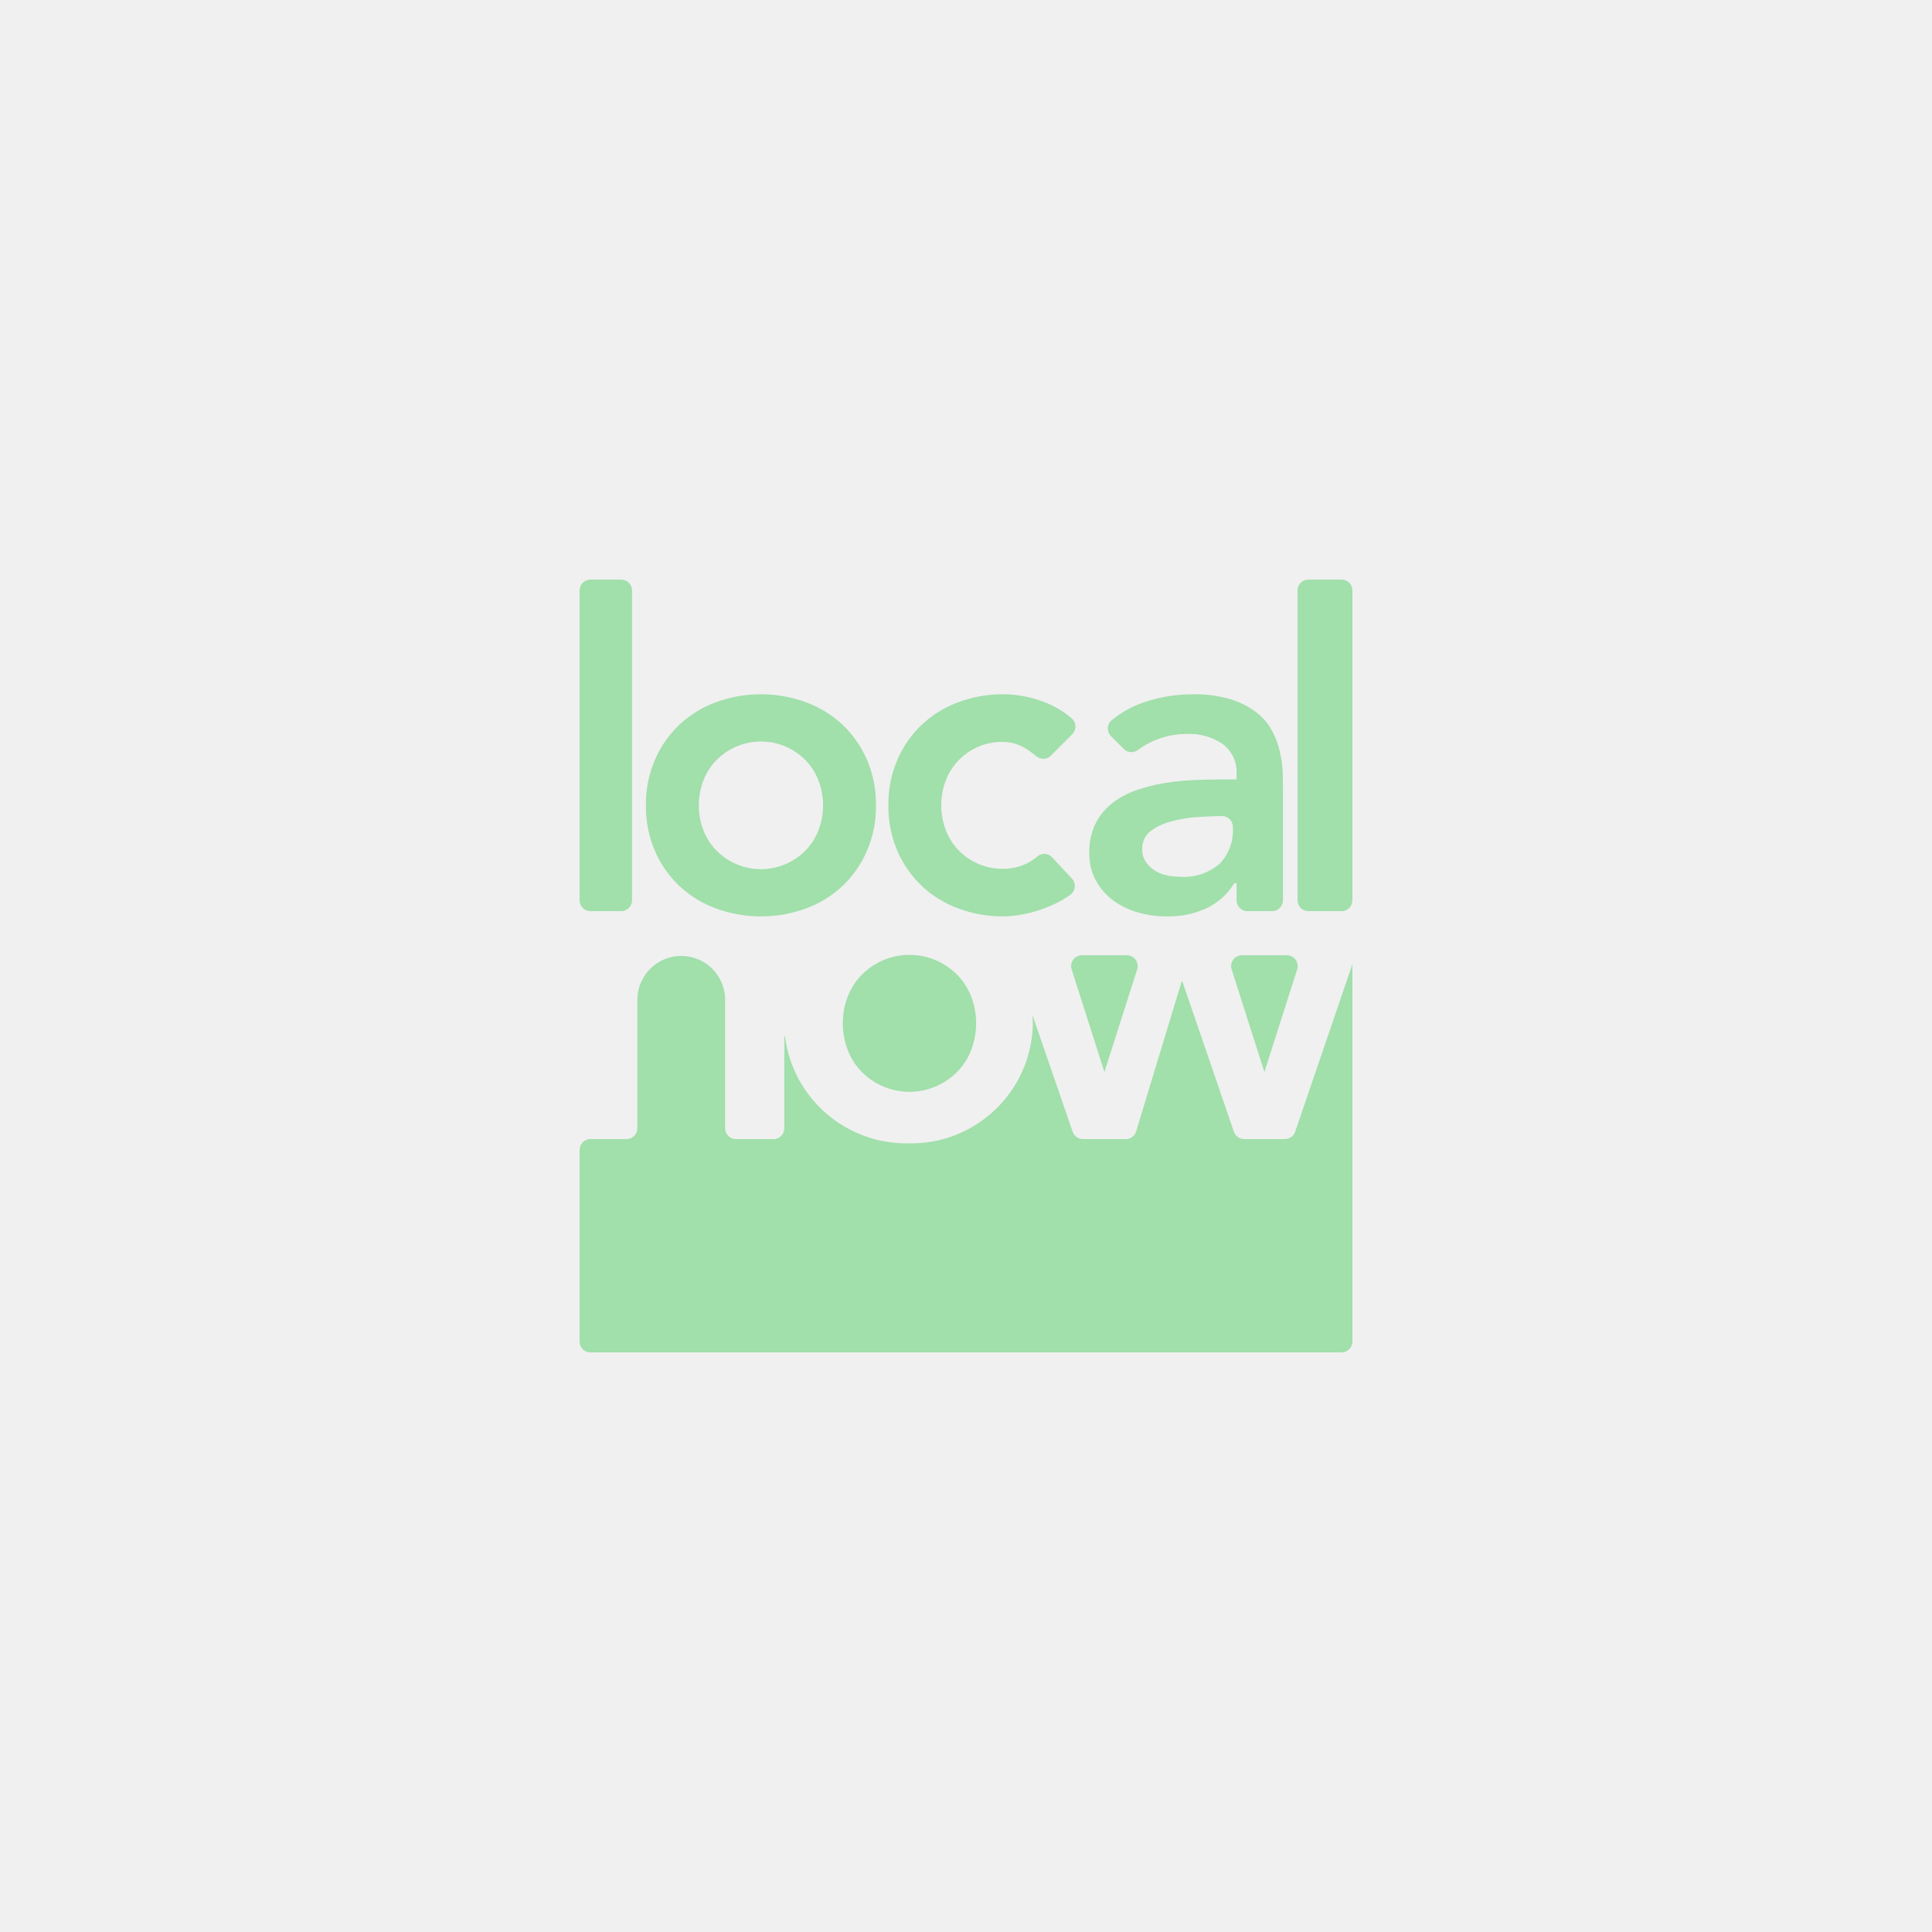
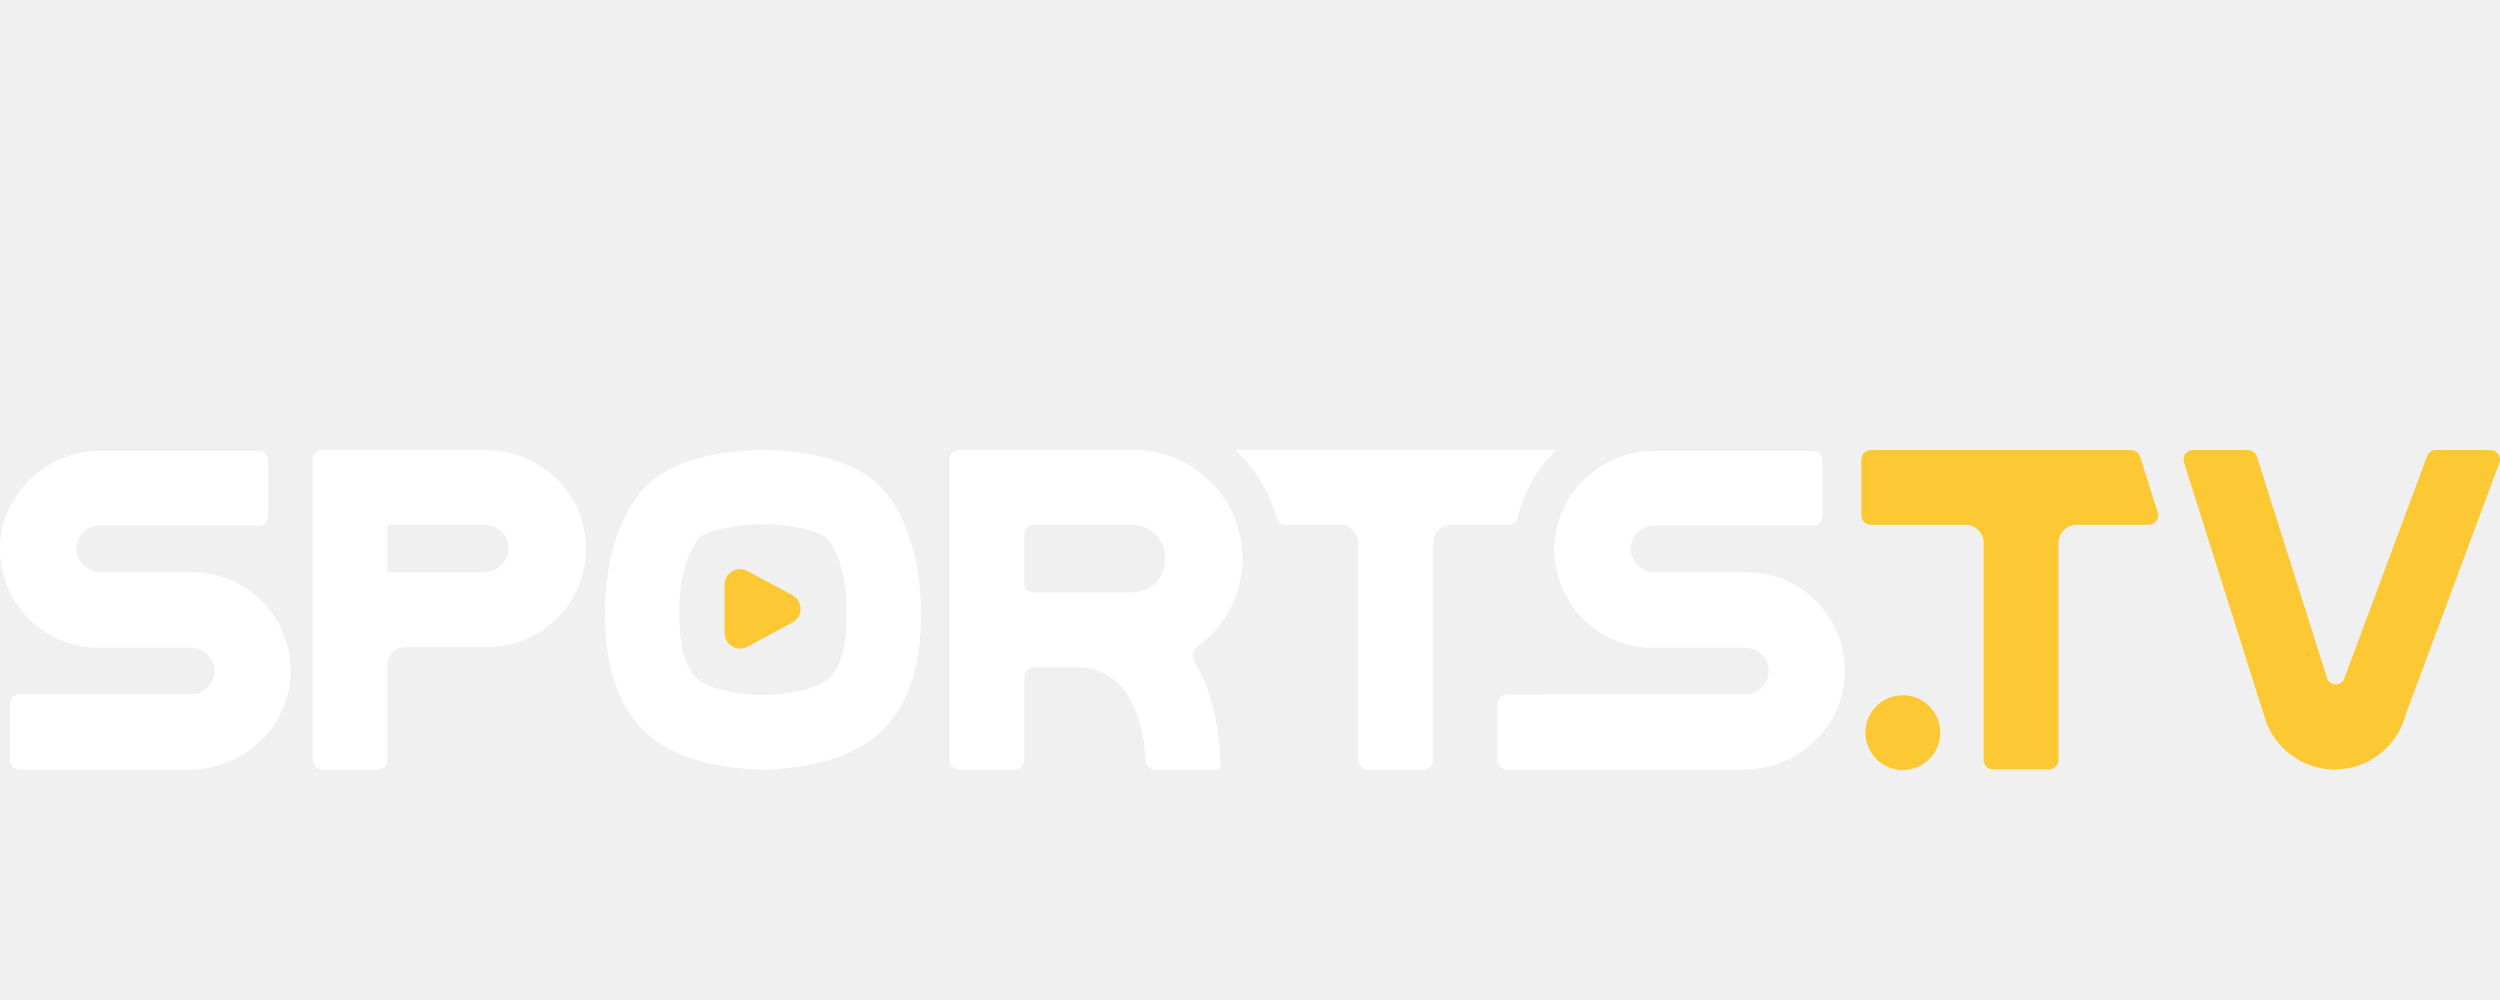
- <svg xmlns="http://www.w3.org/2000/svg" viewBox="0 0 200 200">
-   <rect width="200" height="200" fill="none" />
-   <path d="M0,33.2V1.12A1.12,1.12,0,0,1,1.12,0H4.306a1.12,1.12,0,0,1,1.12,1.12V33.2a1.12,1.12,0,0,1-1.12,1.12H1.12A1.12,1.12,0,0,1,0,33.2Zm7.8-5.11a11.575,11.575,0,0,1-.935-4.722A11.575,11.575,0,0,1,7.8,18.647a11.036,11.036,0,0,1,2.532-3.627,11.16,11.16,0,0,1,3.787-2.327,13.6,13.6,0,0,1,9.307,0,11.165,11.165,0,0,1,3.787,2.327,11.05,11.05,0,0,1,2.532,3.627,11.592,11.592,0,0,1,.935,4.722,11.592,11.592,0,0,1-.935,4.722,11.056,11.056,0,0,1-2.532,3.627,11.17,11.17,0,0,1-3.787,2.327,13.6,13.6,0,0,1-9.307,0,11.166,11.166,0,0,1-3.787-2.327A11.042,11.042,0,0,1,7.8,28.091Zm4.539-4.722a7.1,7.1,0,0,0,.434,2.464,6.155,6.155,0,0,0,1.277,2.1,6.472,6.472,0,0,0,9.444,0,6.194,6.194,0,0,0,1.277-2.1,7.22,7.22,0,0,0,0-4.927,6.21,6.21,0,0,0-1.277-2.1,6.471,6.471,0,0,0-9.444,0,6.171,6.171,0,0,0-1.277,2.1A7.11,7.11,0,0,0,12.344,23.369Zm23.085,8.349a11.16,11.16,0,0,0,3.787,2.327,13.145,13.145,0,0,0,4.653.821,11.28,11.28,0,0,0,1.734-.16,13.324,13.324,0,0,0,2.1-.525,12.888,12.888,0,0,0,2.167-.958,8.832,8.832,0,0,0,.94-.6,1.121,1.121,0,0,0,.16-1.668l-2.045-2.2a1.114,1.114,0,0,0-1.543-.092,5.03,5.03,0,0,1-1.138.748,5.418,5.418,0,0,1-2.373.525,6.252,6.252,0,0,1-4.722-2.008,6.163,6.163,0,0,1-1.277-2.1,7.22,7.22,0,0,1,0-4.927,6.179,6.179,0,0,1,1.277-2.1A6.251,6.251,0,0,1,43.869,16.8a4.316,4.316,0,0,1,2.144.593,8.082,8.082,0,0,1,1.257.886,1.121,1.121,0,0,0,1.52-.058L51,16.007a1.123,1.123,0,0,0-.067-1.647,9.452,9.452,0,0,0-2.847-1.689,11.925,11.925,0,0,0-4.22-.8,13.14,13.14,0,0,0-4.653.821,11.155,11.155,0,0,0-3.787,2.327A11.021,11.021,0,0,0,32.9,18.647a11.576,11.576,0,0,0-.935,4.722,11.576,11.576,0,0,0,.935,4.722A11.026,11.026,0,0,0,35.429,31.718Zm18.028-.548a5.824,5.824,0,0,1-.685-2.874,6.622,6.622,0,0,1,.639-3.034,6.232,6.232,0,0,1,1.711-2.1,8.682,8.682,0,0,1,2.486-1.345,17.062,17.062,0,0,1,2.943-.751,26.189,26.189,0,0,1,3.08-.315c1.034-.046,2.007-.06,2.92-.06h1.463v-.61A3.591,3.591,0,0,0,66.551,17,6.132,6.132,0,0,0,62.9,15.978a8.475,8.475,0,0,0-5.108,1.662,1.118,1.118,0,0,1-1.459-.107L55.011,16.21a1.119,1.119,0,0,1,.075-1.653,10.537,10.537,0,0,1,3.365-1.864,15.7,15.7,0,0,1,5.041-.821,12.709,12.709,0,0,1,3.923.525,8.626,8.626,0,0,1,2.644,1.346,5.943,5.943,0,0,1,1.615,1.893,8.764,8.764,0,0,1,.812,2.167,11.915,11.915,0,0,1,.3,2.121c.03.684.026,1.285.026,1.8V33.2a1.12,1.12,0,0,1-1.12,1.12H69.133a1.12,1.12,0,0,1-1.12-1.12V31.42h-.231a6.824,6.824,0,0,1-3.011,2.659,9.426,9.426,0,0,1-4.015.788,10.666,10.666,0,0,1-2.943-.41,7.97,7.97,0,0,1-2.555-1.232A6.316,6.316,0,0,1,53.456,31.171Zm4.791-3.285a2.329,2.329,0,0,0,.343,1.3,3.094,3.094,0,0,0,.89.89,3.723,3.723,0,0,0,1.234.525,6.005,6.005,0,0,0,1.373.16,5.716,5.716,0,0,0,4.183-1.346,4.974,4.974,0,0,0,1.363-3.673V25.6a1.12,1.12,0,0,0-1.12-1.12h-.055c-.761,0-1.612.046-2.555.106a13.439,13.439,0,0,0-2.669.448,6.107,6.107,0,0,0-2.121,1A2.191,2.191,0,0,0,58.247,27.886ZM78.88,0H75.442a1.12,1.12,0,0,0-1.12,1.12V33.2a1.12,1.12,0,0,0,1.12,1.12H78.88A1.12,1.12,0,0,0,80,33.2V1.12A1.12,1.12,0,0,0,78.88,0ZM73.014,57.918H68.792a1.12,1.12,0,0,1-1.06-.757L62.413,41.64h-.1l-4.7,15.483a1.12,1.12,0,0,1-1.072.795H52.1a1.12,1.12,0,0,1-1.059-.755L46.882,45.085a.01.01,0,0,1,0,.007q.037.471.038.951A12.6,12.6,0,0,1,34.057,58.358a12.663,12.663,0,0,1-12.8-11.089l-.063,0V56.8a1.12,1.12,0,0,1-1.12,1.12h-3.89a1.12,1.12,0,0,1-1.12-1.12V43.7H15.06c0-.088.008-.176.008-.264a4.545,4.545,0,0,0-9.089,0c0,.089,0,.177.008.264H5.979V56.8a1.12,1.12,0,0,1-1.12,1.12H1.12A1.12,1.12,0,0,0,0,59.038V78.88A1.12,1.12,0,0,0,1.12,80H78.88A1.12,1.12,0,0,0,80,78.88V39.809L74.074,57.16A1.12,1.12,0,0,1,73.014,57.918ZM29.081,41.043a6.618,6.618,0,0,0-1.37,2.251,7.625,7.625,0,0,0-.465,2.642,7.839,7.839,0,0,0,.051.883,7.566,7.566,0,0,0,.414,1.759,6.6,6.6,0,0,0,1.37,2.251,6.941,6.941,0,0,0,10.13,0,6.643,6.643,0,0,0,1.37-2.251,7.644,7.644,0,0,0,.465-2.642c0-.071,0-.141,0-.212a7.634,7.634,0,0,0-.46-2.431,6.66,6.66,0,0,0-1.37-2.251,6.941,6.941,0,0,0-10.13,0Zm21.857-.693,3.391,10.628L57.719,40.35a1.12,1.12,0,0,0-1.067-1.46H52A1.12,1.12,0,0,0,50.938,40.35Zm17.63-1.46A1.12,1.12,0,0,0,67.5,40.35l3.391,10.628L74.282,40.35a1.12,1.12,0,0,0-1.067-1.46H68.567Z" transform="translate(60 60)" fill="#52cd65" opacity="0.5" />
+ <svg xmlns="http://www.w3.org/2000/svg" id="SportsTV_Logo" data-name="SportsTV Logo" width="100" height="40" viewBox="0 0 1000 40">
+   <path id="Path_12974" data-name="Path 12974" d="M960.813,64.189" transform="translate(28.543 -59.512)" fill="none" stroke="red" strokeLinecap="round" strokeWidth="42" />
+   <g id="Group_7786" data-name="Group 7786" transform="translate(0 0.314)">
+     <path id="Path_12975" data-name="Path 12975" d="M476.862,110.251H439.327a9.517,9.517,0,0,1-9.619-9.138,9.313,9.313,0,0,1,9.311-9.485h63.59a3.816,3.816,0,0,0,3.815-3.815V65.527a3.816,3.816,0,0,0-3.815-3.815H439.223c-21.93,0-40.336,17.946-40.077,39.874a39.394,39.394,0,0,0,38.579,38.905l-.005.021h37.621a9.514,9.514,0,0,1,9.619,9.137,9.312,9.312,0,0,1-9.311,9.485H406.988a3.816,3.816,0,0,0-3.815,3.815v22.425a3.814,3.814,0,0,0,3.815,3.814h68.348c21.849,0,40.249-17.875,40.073-39.724A39.5,39.5,0,0,0,476.862,110.251Z" transform="translate(-399.143 -61.712)" fill="#fff" />
+   </g>
+   <g id="Group_7787" data-name="Group 7787" transform="translate(598.902 0.314)">
+     <path id="Path_12976" data-name="Path 12976" d="M839.669,110.251H802.134a9.517,9.517,0,0,1-9.619-9.138,9.313,9.313,0,0,1,9.311-9.485h63.59a3.816,3.816,0,0,0,3.815-3.815V65.527a3.816,3.816,0,0,0-3.815-3.815H802.03c-21.919,0-40.325,17.937-40.077,39.855a39.412,39.412,0,0,0,38.579,38.946h37.924a9.311,9.311,0,1,1,0,18.622l-95.5.136a3.813,3.813,0,0,0-3.81,3.814v22.291a3.814,3.814,0,0,0,3.815,3.814h95.18c21.849,0,40.249-17.875,40.073-39.724A39.5,39.5,0,0,0,839.669,110.251Z" transform="translate(-739.148 -61.712)" fill="#fff" />
+   </g>
+   <path id="Path_12977" data-name="Path 12977" d="M539.458,61.534h-65.51a3.815,3.815,0,0,0-3.815,3.815V185.51a3.813,3.813,0,0,0,3.815,3.814h22.282a3.813,3.813,0,0,0,3.815-3.814V147.629a7.3,7.3,0,0,1,7.3-7.3h32.763A39.4,39.4,0,0,0,579.5,100.26C579.141,78.657,561.064,61.534,539.458,61.534Zm-.731,48.884H500.046V91.449h39a9.483,9.483,0,0,1,9.482,9.662A9.822,9.822,0,0,1,538.728,110.418Z" transform="translate(-345.088 -61.533)" fill="#fff" />
+   <path id="Path_12978" data-name="Path 12978" d="M712.493,145.552a3.838,3.838,0,0,1,1.066-5.1A43.441,43.441,0,0,0,692.522,61.73v-.2H618.581a3.815,3.815,0,0,0-3.815,3.815V185.51a3.813,3.813,0,0,0,3.815,3.814h22.284a3.814,3.814,0,0,0,3.815-3.814V152.342a3.814,3.814,0,0,1,3.813-3.815h17.683c18.707,0,26.119,18.539,26.968,37.114a3.83,3.83,0,0,0,3.814,3.683h26.188l0-.151C723.122,172.3,719.46,157.375,712.493,145.552ZM644.681,95.264a3.814,3.814,0,0,1,3.813-3.815h38.992c7.479,0,13.542,5.335,13.542,13.542s-6.063,13.542-13.542,13.542H648.494a3.814,3.814,0,0,1-3.813-3.815Z" transform="translate(-234.957 -61.533)" fill="#fff" />
+   <path id="Path_12979" data-name="Path 12979" d="M807.9,61.534H679.8v.206q1.554,1.469,3.014,3.053A59.343,59.343,0,0,1,696.17,88.655a3.823,3.823,0,0,0,3.671,2.794h21.6a7.3,7.3,0,0,1,7.3,7.3V185.51a3.814,3.814,0,0,0,3.815,3.814h22.284a3.813,3.813,0,0,0,3.815-3.814V98.745a7.3,7.3,0,0,1,7.3-7.3h22.924a3.827,3.827,0,0,0,3.715-2.965A55.408,55.408,0,0,1,807.9,61.534Z" transform="translate(-185.434 -61.533)" fill="#fff" />
+   <g id="Group_7788" data-name="Group 7788" transform="translate(241.988)">
+     <path id="Path_12980" data-name="Path 12980" d="M590.8,98.988l-17.947-9.655a6.23,6.23,0,0,0-9.181,5.487v19.307a6.23,6.23,0,0,0,9.181,5.487L590.8,109.96A6.229,6.229,0,0,0,590.8,98.988Z" transform="translate(-515.848 -40.939)" fill="#fcc834" />
+     <path id="Path_12981" data-name="Path 12981" d="M599.905,189.324h-.361c-5.88,0-32.758-.837-47.471-15.55-15.554-15.554-15.55-38.384-15.55-48.132v-.213c0-7.025,1.052-31.206,14.565-47.427,6.3-7.557,16.781-12.6,31.16-15a104.44,104.44,0,0,1,34.953,0c14.38,2.394,24.863,7.439,31.16,15,13.516,16.219,14.565,40.4,14.565,47.425v.213c0,9.748,0,32.578-15.55,48.132C632.663,188.487,605.789,189.324,599.905,189.324Zm-.763-98.087c-10.352,0-22.77,2.825-25.231,5.779-2.854,3.426-7.682,13.264-7.682,28.412v.217c0,6.066,0,20.271,6.849,27.123,4.458,4.458,18.326,6.843,26.623,6.85h.076c8.3-.012,22.142-2.4,26.594-6.85,6.852-6.852,6.85-21.056,6.85-27.123v-.217c0-7.129-1.619-21.134-7.682-28.41-2.531-3.037-15.24-5.91-25.643-5.779l-.171,0-.171,0C599.417,91.237,599.28,91.237,599.143,91.237Z" transform="translate(-536.523 -61.534)" fill="#fff" />
+   </g>
+   <circle id="Ellipse_209" data-name="Ellipse 209" cx="14.957" cy="14.957" r="14.957" transform="translate(746.18 98.086)" fill="#fcc834" />
+   <path id="Path_12982" data-name="Path 12982" d="M995.984,61.534a3.815,3.815,0,0,0-3.576,2.484l-25.7,69.01-7.417,19.917a3.648,3.648,0,0,1-6.9-.173L945.948,132.4,924.361,64.2a3.815,3.815,0,0,0-3.637-2.663H898.813a3.815,3.815,0,0,0-3.637,4.966l32.367,102.258,0,.014a29.278,29.278,0,0,0,27.946,20.553h0a29.314,29.314,0,0,0,28.344-21.949l37.5-100.694a3.815,3.815,0,0,0-3.576-5.147Z" transform="translate(-21.574 -61.533)" fill="#fcc834" />
+   <path id="Path_12983" data-name="Path 12983" d="M929.689,61.534H825.641a3.816,3.816,0,0,0-3.815,3.815V87.633a3.816,3.816,0,0,0,3.815,3.815h37.827a7.3,7.3,0,0,1,7.3,7.3V185.51a3.814,3.814,0,0,0,3.815,3.814h22.284a3.814,3.814,0,0,0,3.815-3.814V98.745a7.3,7.3,0,0,1,7.3-7.3h28.766a3.815,3.815,0,0,0,3.637-4.967L933.326,64.2A3.815,3.815,0,0,0,929.689,61.534Z" transform="translate(-77.289 -61.533)" fill="#fcc834" />
</svg>
